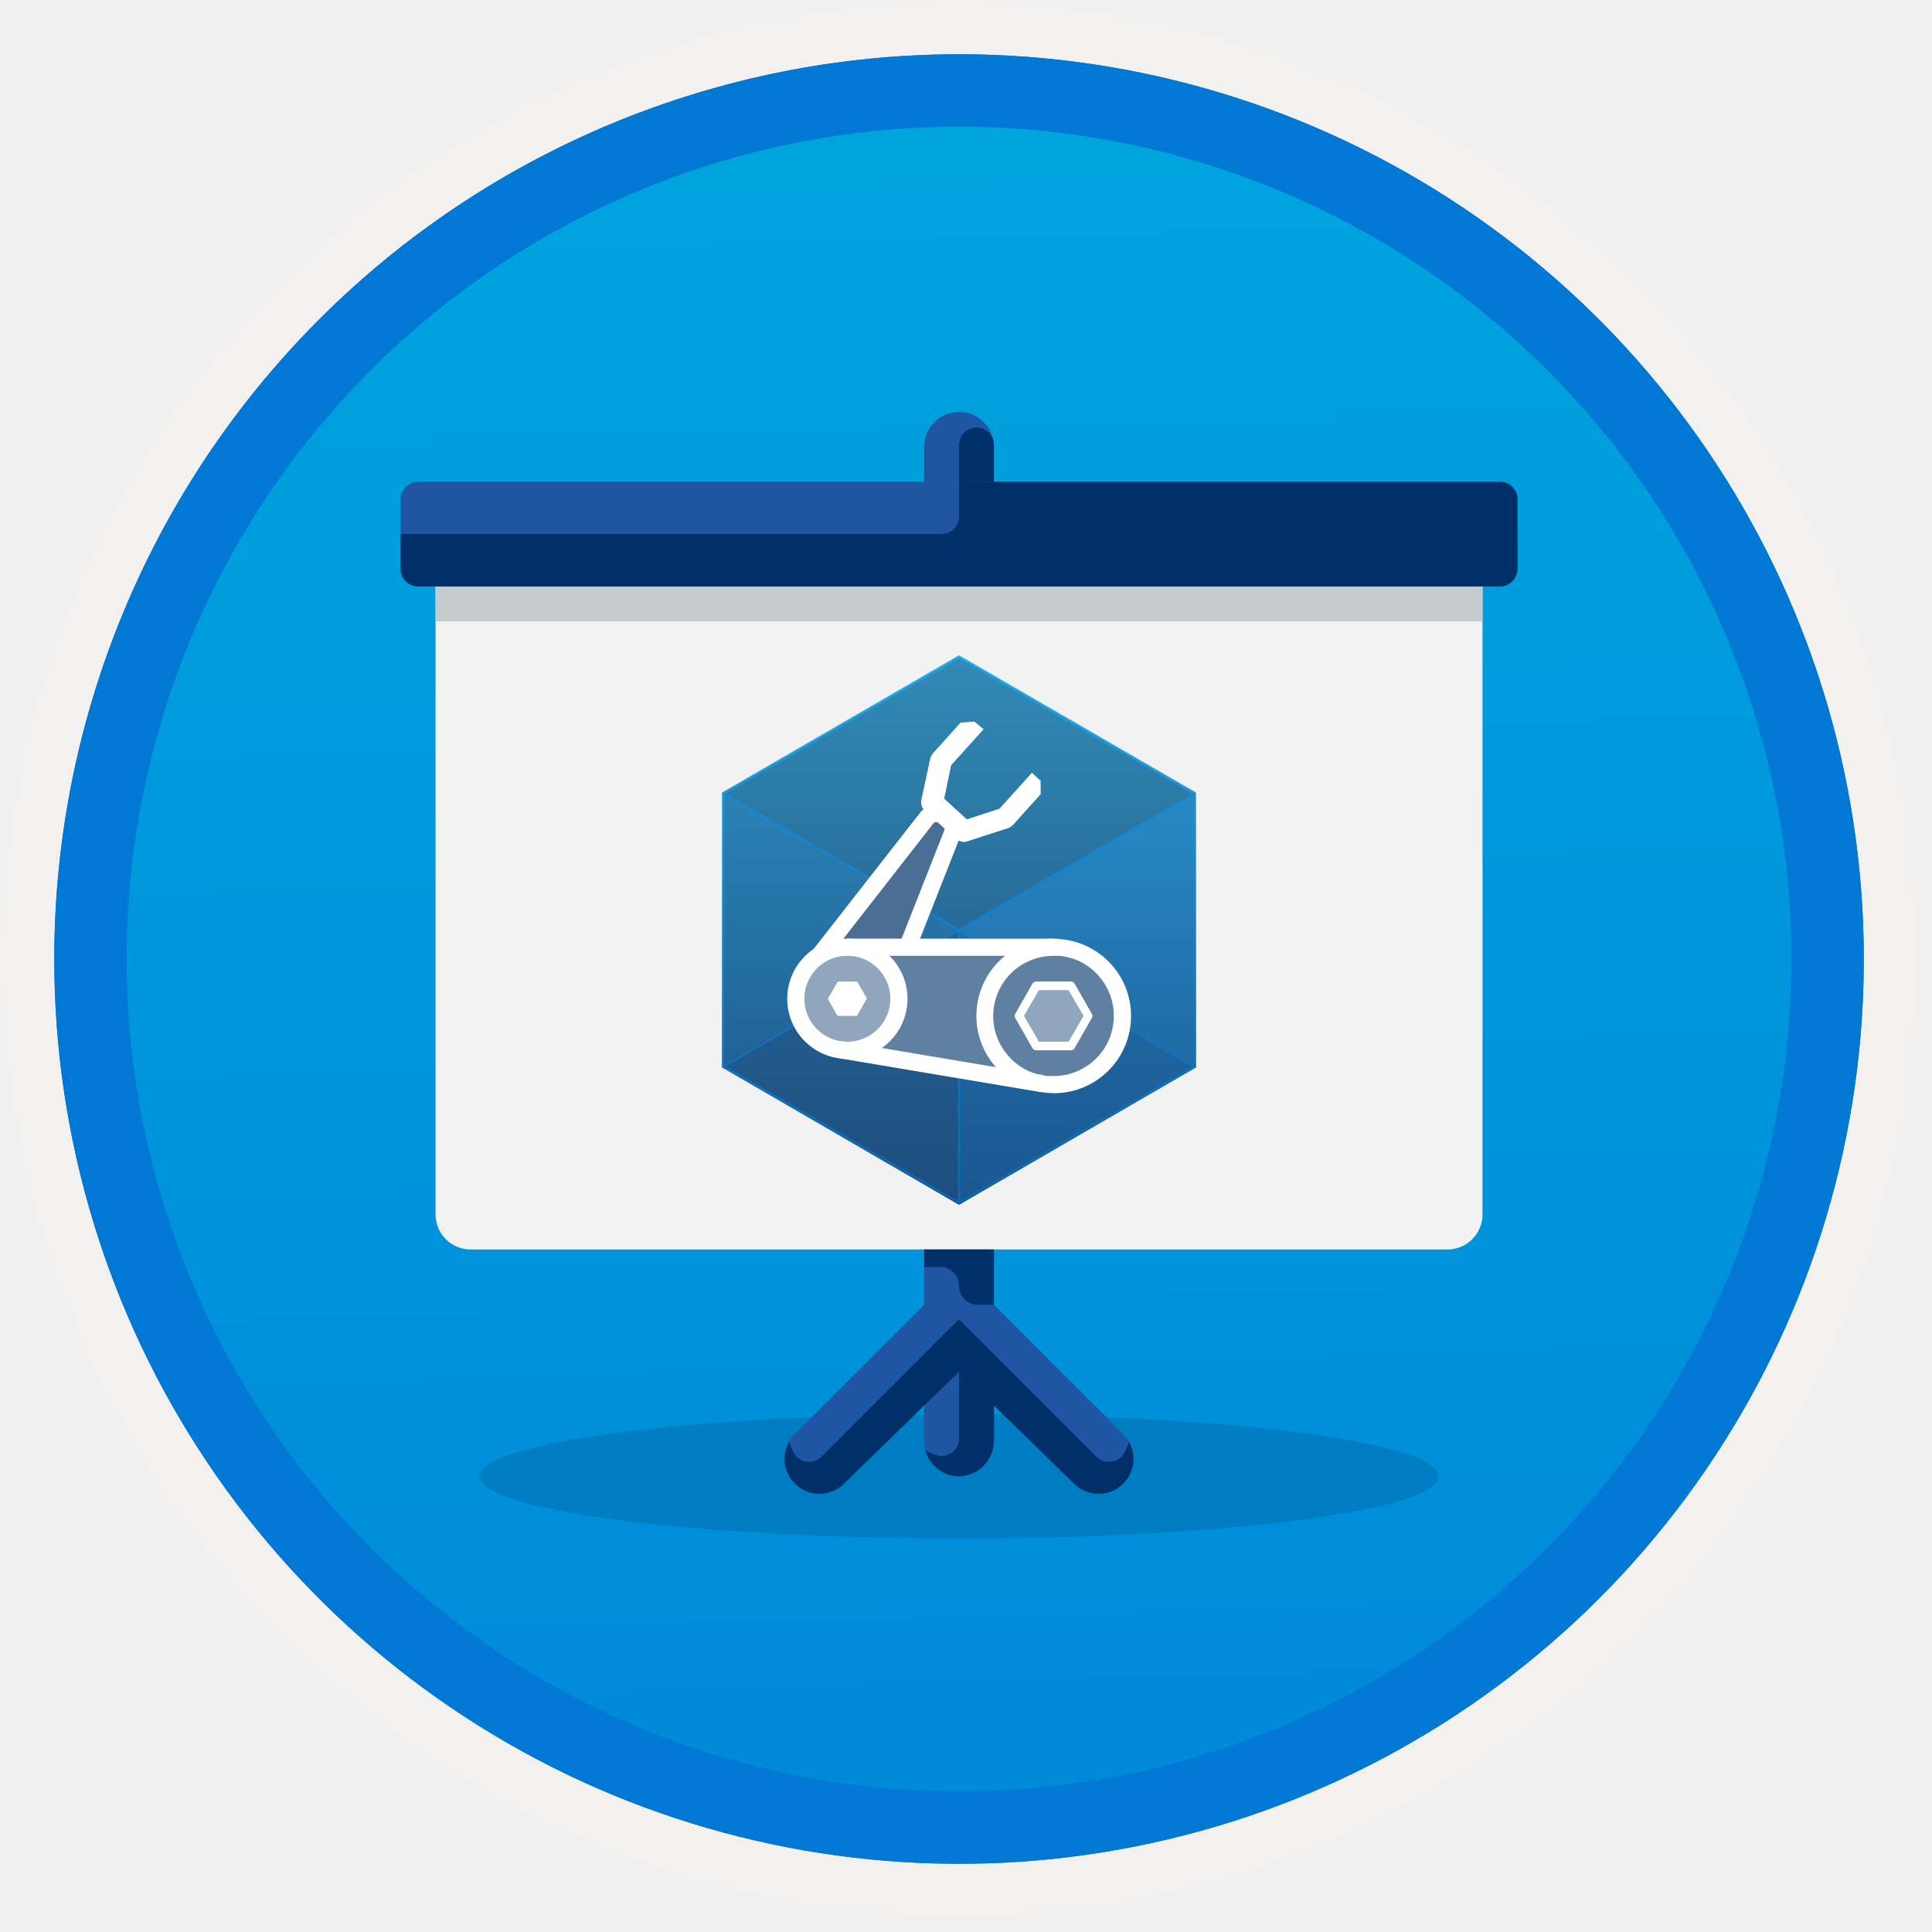
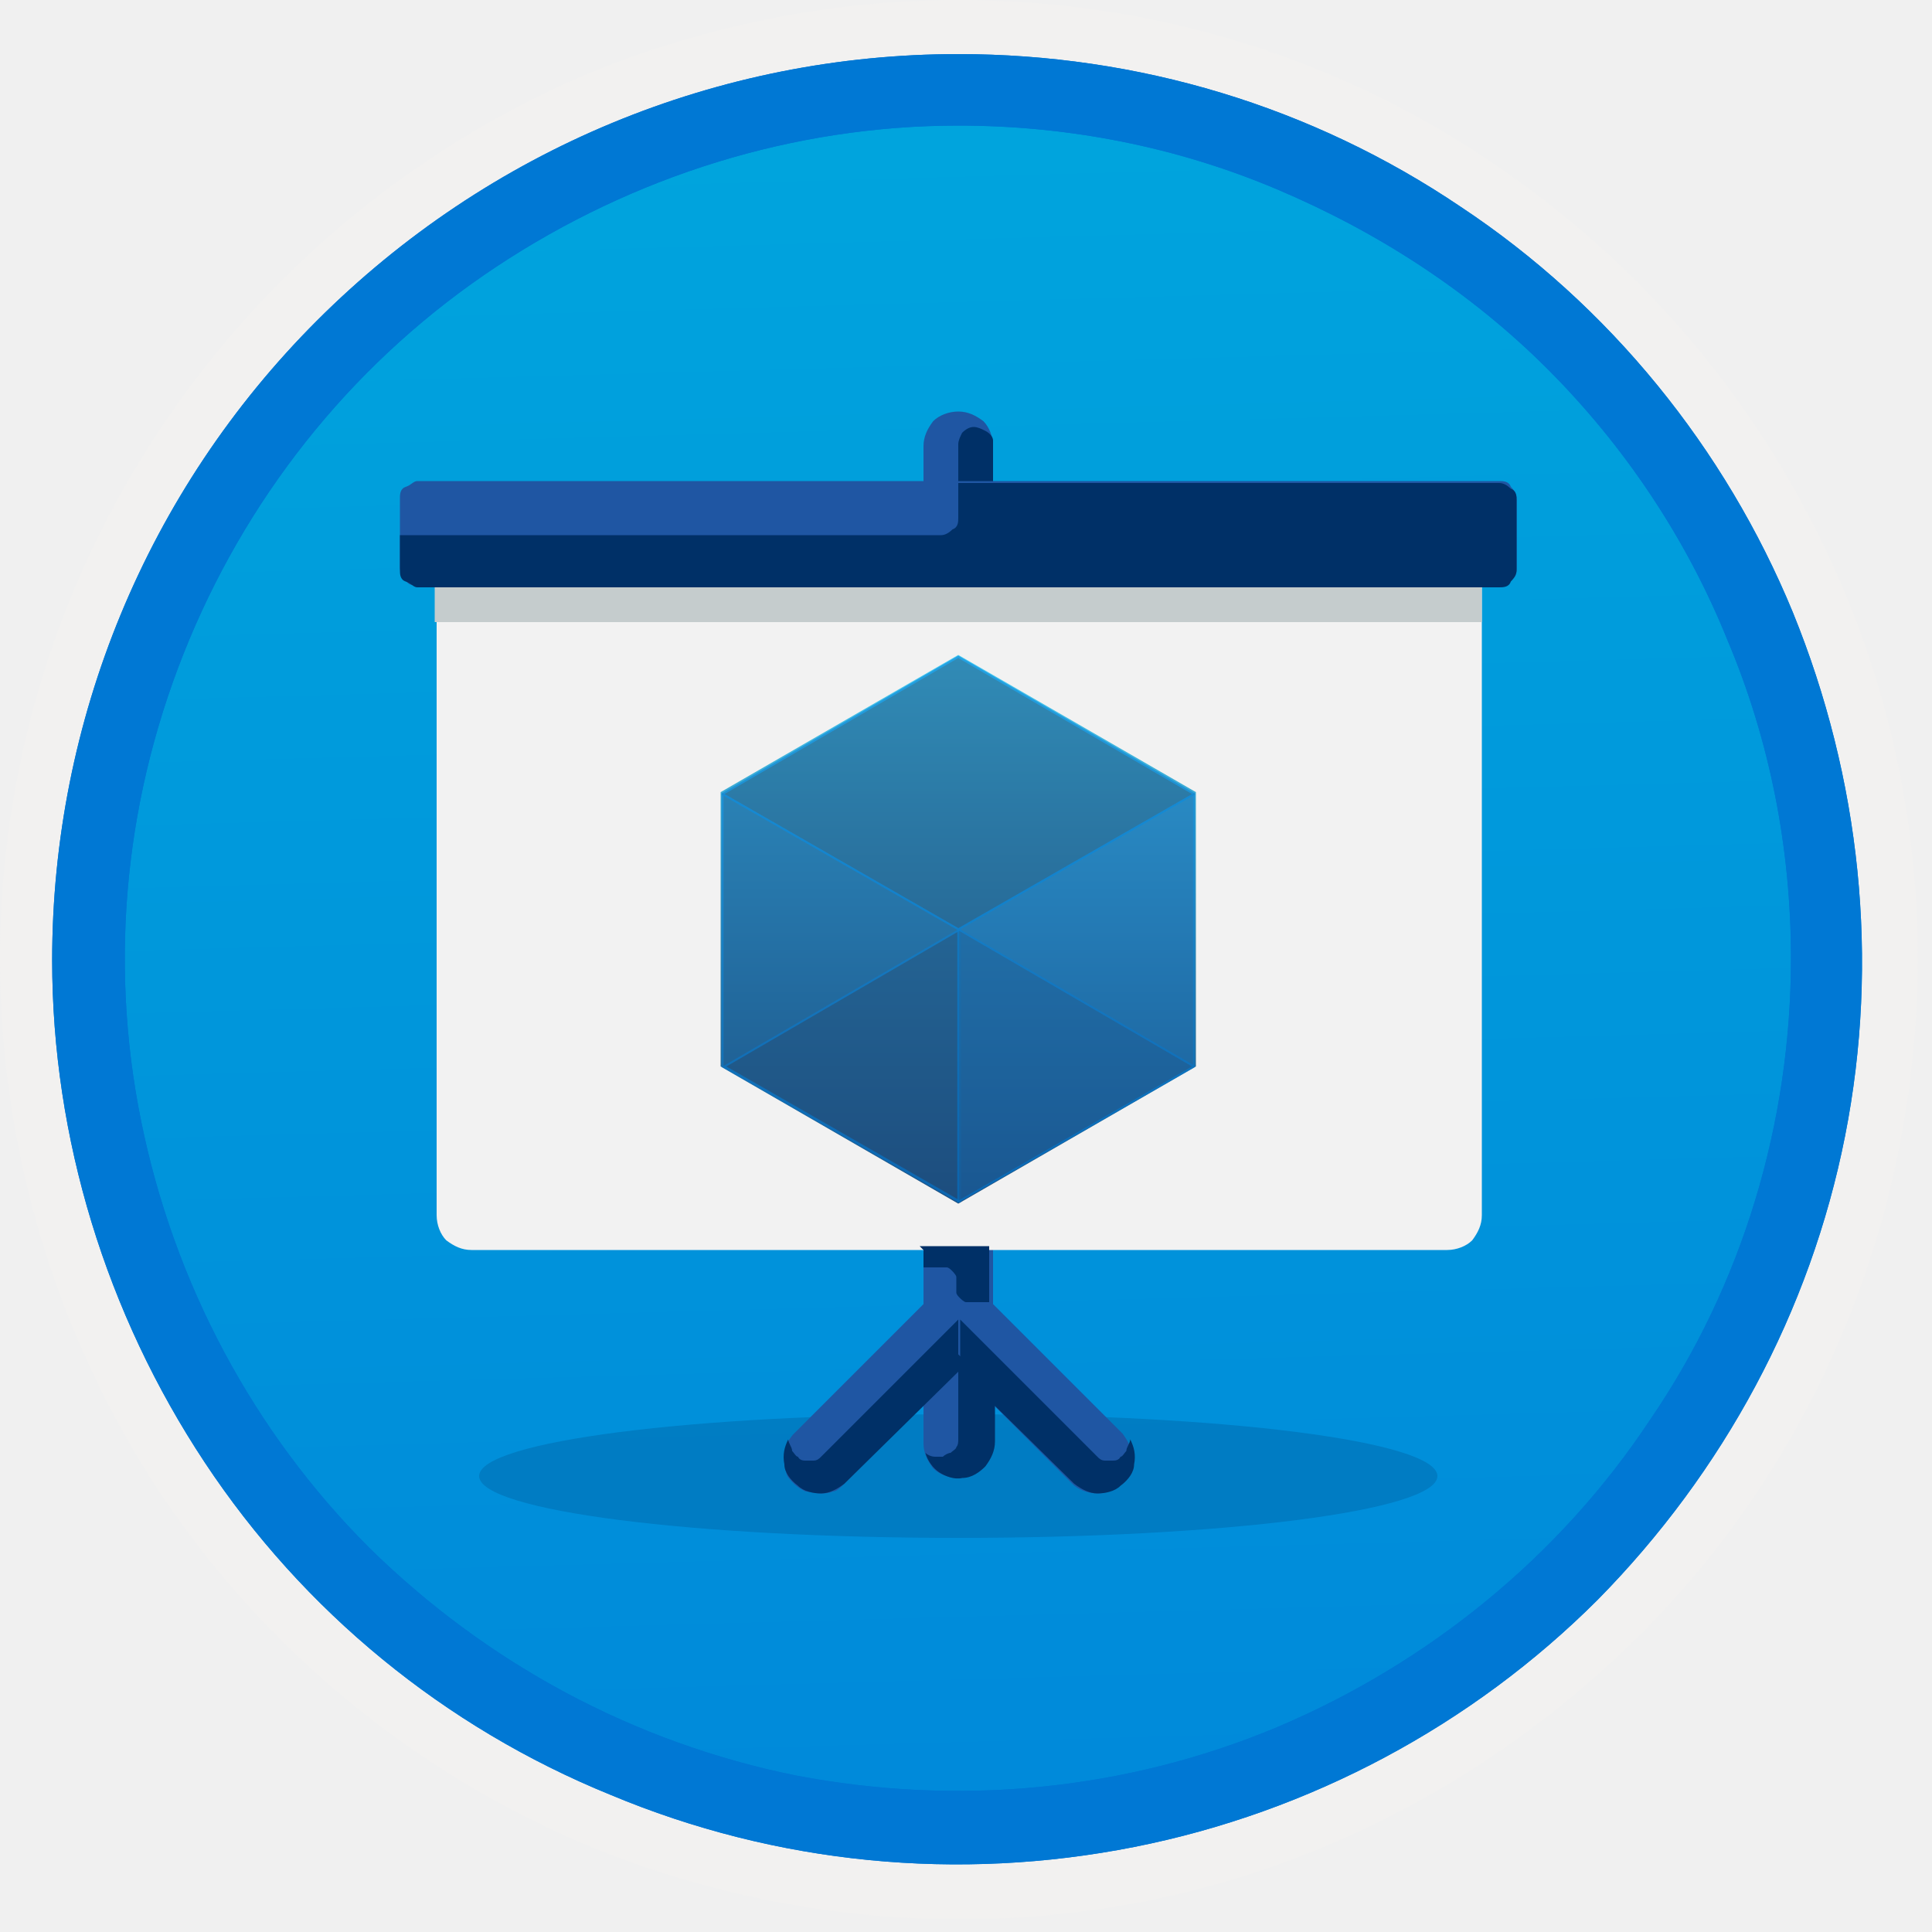
- <svg xmlns="http://www.w3.org/2000/svg" width="100" height="100" viewBox="0 0 100 100" fill="none">
-   <g clip-path="url(#clip0)">
-     <path d="M49.64 96.448C40.382 96.448 31.332 93.703 23.634 88.559C15.936 83.416 9.936 76.105 6.393 67.552C2.85 58.998 1.923 49.586 3.73 40.506C5.536 31.426 9.994 23.085 16.54 16.538C23.087 9.992 31.428 5.534 40.508 3.728C49.588 1.921 59 2.848 67.553 6.391C76.107 9.934 83.418 15.934 88.561 23.632C93.705 31.33 96.45 40.38 96.45 49.638C96.451 55.785 95.24 61.873 92.888 67.552C90.535 73.231 87.088 78.392 82.741 82.739C78.394 87.086 73.234 90.534 67.554 92.886C61.875 95.238 55.787 96.449 49.64 96.448V96.448Z" fill="url(#paint0_linear)" />
-     <path fill-rule="evenodd" clip-rule="evenodd" d="M95.54 49.64C95.54 58.718 92.848 67.593 87.805 75.141C82.761 82.689 75.592 88.572 67.205 92.046C58.818 95.52 49.589 96.429 40.685 94.658C31.782 92.887 23.603 88.515 17.184 82.096C10.765 75.677 6.393 67.498 4.622 58.595C2.851 49.691 3.76 40.462 7.234 32.075C10.708 23.688 16.591 16.519 24.139 11.476C31.688 6.432 40.562 3.74 49.64 3.74C55.668 3.74 61.636 4.927 67.205 7.234C72.774 9.541 77.834 12.921 82.096 17.184C86.359 21.446 89.739 26.506 92.046 32.075C94.353 37.644 95.54 43.612 95.54 49.64V49.64ZM49.64 3.62732e-07C59.458 3.62732e-07 69.055 2.911 77.219 8.366C85.382 13.82 91.744 21.573 95.501 30.644C99.258 39.714 100.242 49.695 98.326 59.324C96.411 68.954 91.683 77.799 84.741 84.741C77.799 91.683 68.954 96.411 59.324 98.326C49.695 100.242 39.714 99.258 30.644 95.501C21.573 91.744 13.82 85.382 8.366 77.219C2.911 69.055 3.62732e-07 59.458 3.62732e-07 49.64C-0.001 43.121 1.283 36.666 3.777 30.643C6.271 24.62 9.928 19.147 14.537 14.537C19.147 9.928 24.62 6.271 30.643 3.777C36.666 1.283 43.121 -0.001 49.64 3.62732e-07V3.62732e-07Z" fill="#F2F1F0" />
-     <path fill-rule="evenodd" clip-rule="evenodd" d="M92.73 49.639C92.73 58.161 90.202 66.492 85.468 73.578C80.733 80.664 74.003 86.187 66.129 89.449C58.256 92.71 49.592 93.563 41.233 91.901C32.874 90.238 25.197 86.134 19.17 80.108C13.144 74.082 9.04 66.404 7.378 58.045C5.715 49.686 6.568 41.023 9.83 33.149C13.091 25.275 18.614 18.545 25.7 13.811C32.786 9.076 41.117 6.549 49.64 6.549C55.298 6.548 60.902 7.663 66.13 9.828C71.358 11.993 76.108 15.167 80.11 19.169C84.111 23.17 87.285 27.92 89.45 33.148C91.616 38.377 92.73 43.98 92.73 49.639V49.639ZM49.64 2.809C58.902 2.809 67.956 5.555 75.657 10.701C83.358 15.847 89.36 23.16 92.905 31.718C96.449 40.275 97.377 49.691 95.57 58.775C93.763 67.859 89.303 76.203 82.753 82.752C76.204 89.302 67.86 93.762 58.776 95.569C49.692 97.376 40.276 96.448 31.718 92.904C23.162 89.359 15.848 83.357 10.702 75.656C5.556 67.955 2.81 58.901 2.81 49.639C2.811 37.219 7.745 25.308 16.527 16.526C25.309 7.744 37.22 2.81 49.64 2.809V2.809Z" fill="#0078D4" />
-     <path fill-rule="evenodd" clip-rule="evenodd" d="M92.73 49.639C92.73 58.161 90.202 66.492 85.468 73.578C80.733 80.664 74.003 86.187 66.129 89.449C58.256 92.71 49.592 93.563 41.233 91.901C32.874 90.238 25.197 86.134 19.17 80.108C13.144 74.082 9.04 66.404 7.377 58.045C5.715 49.686 6.568 41.022 9.83 33.149C13.091 25.275 18.614 18.545 25.7 13.811C32.786 9.076 41.117 6.549 49.639 6.549C55.298 6.548 60.902 7.663 66.13 9.828C71.358 11.993 76.108 15.167 80.109 19.169C84.111 23.17 87.285 27.92 89.45 33.148C91.615 38.376 92.73 43.98 92.73 49.639V49.639ZM49.639 2.809C58.902 2.809 67.956 5.555 75.657 10.701C83.358 15.847 89.36 23.16 92.905 31.718C96.449 40.275 97.377 49.691 95.57 58.775C93.763 67.859 89.303 76.203 82.753 82.752C76.204 89.302 67.86 93.762 58.776 95.569C49.691 97.376 40.276 96.448 31.718 92.904C23.161 89.359 15.848 83.357 10.702 75.656C5.556 67.955 2.809 58.901 2.809 49.639C2.811 37.219 7.745 25.308 16.527 16.526C25.309 7.744 37.22 2.81 49.639 2.809V2.809Z" fill="#0078D4" />
-     <path opacity="0.2" d="M49.64 79.625C63.343 79.625 74.452 78.186 74.452 76.412C74.452 74.638 63.343 73.199 49.64 73.199C35.936 73.199 24.827 74.638 24.827 76.412C24.827 78.186 35.936 79.625 49.64 79.625Z" fill="#003067" />
-     <path fill-rule="evenodd" clip-rule="evenodd" d="M58.142 74.234L51.446 67.538V64.673C51.445 64.195 51.254 63.736 50.916 63.399C50.577 63.061 50.118 62.871 49.64 62.871C49.161 62.871 48.703 63.061 48.364 63.399C48.026 63.736 47.835 64.195 47.834 64.673V67.538L41.137 74.234C40.97 74.402 40.837 74.601 40.746 74.82C40.655 75.039 40.608 75.274 40.608 75.511C40.608 75.748 40.655 75.983 40.746 76.202C40.837 76.421 40.97 76.621 41.137 76.788C41.305 76.956 41.504 77.089 41.723 77.18C41.943 77.27 42.177 77.317 42.414 77.317C42.652 77.317 42.886 77.27 43.106 77.18C43.325 77.089 43.524 76.956 43.692 76.788L47.834 72.646V74.608C47.835 75.086 48.026 75.545 48.364 75.883C48.703 76.22 49.161 76.41 49.64 76.41C50.118 76.41 50.577 76.22 50.916 75.883C51.254 75.545 51.445 75.086 51.446 74.608V72.646L55.588 76.788C55.927 77.127 56.386 77.317 56.865 77.317C57.344 77.317 57.804 77.127 58.142 76.788C58.481 76.45 58.671 75.99 58.671 75.511C58.671 75.032 58.481 74.573 58.142 74.234V74.234Z" fill="#1F56A3" />
-     <path fill-rule="evenodd" clip-rule="evenodd" d="M76.735 30.352V62.866C76.734 63.344 76.543 63.803 76.204 64.141C75.866 64.48 75.407 64.671 74.929 64.672H24.351C23.873 64.671 23.414 64.48 23.076 64.141C22.737 63.803 22.546 63.344 22.545 62.866V30.352H76.735Z" fill="#F2F2F2" />
-     <path fill-rule="evenodd" clip-rule="evenodd" d="M49.64 26.739C49.161 26.739 48.702 26.548 48.363 26.21C48.024 25.871 47.834 25.412 47.834 24.933V23.126C47.835 22.648 48.026 22.19 48.364 21.852C48.703 21.514 49.162 21.324 49.64 21.324C50.118 21.324 50.577 21.514 50.916 21.852C51.255 22.19 51.445 22.648 51.446 23.126V24.933C51.446 25.412 51.256 25.871 50.917 26.21C50.578 26.548 50.119 26.739 49.64 26.739V26.739Z" fill="#1F56A3" />
-     <path fill-rule="evenodd" clip-rule="evenodd" d="M78.541 29.449C78.541 29.689 78.445 29.918 78.276 30.087C78.107 30.256 77.878 30.352 77.638 30.353H21.642C21.403 30.352 21.173 30.256 21.004 30.087C20.835 29.918 20.739 29.689 20.739 29.449V25.837C20.739 25.597 20.835 25.368 21.004 25.199C21.173 25.03 21.403 24.934 21.642 24.934H77.638C77.878 24.934 78.107 25.03 78.276 25.199C78.445 25.368 78.541 25.597 78.541 25.837V29.449Z" fill="#1F56A3" />
-     <path fill-rule="evenodd" clip-rule="evenodd" d="M22.545 32.158H76.735V30.352H22.545V32.158Z" fill="#C5CCCD" />
-     <path fill-rule="evenodd" clip-rule="evenodd" d="M42.52 75.405C42.419 75.506 42.295 75.582 42.159 75.626C42.023 75.67 41.879 75.682 41.737 75.66C41.596 75.637 41.462 75.582 41.346 75.498C41.23 75.415 41.136 75.305 41.071 75.177C40.98 74.998 40.907 74.811 40.853 74.617C40.635 74.996 40.563 75.441 40.649 75.87C40.735 76.298 40.974 76.681 41.321 76.946C41.668 77.212 42.1 77.342 42.536 77.313C42.972 77.284 43.383 77.097 43.691 76.788L49.64 70.995V68.285L42.52 75.405Z" fill="#003067" />
-     <path fill-rule="evenodd" clip-rule="evenodd" d="M56.76 75.405C56.861 75.506 56.985 75.582 57.121 75.626C57.257 75.67 57.401 75.682 57.542 75.659C57.684 75.637 57.818 75.582 57.934 75.498C58.05 75.415 58.144 75.305 58.209 75.177C58.3 74.998 58.373 74.811 58.427 74.617C58.645 74.996 58.717 75.441 58.631 75.87C58.545 76.298 58.306 76.681 57.959 76.946C57.611 77.212 57.18 77.342 56.744 77.313C56.308 77.284 55.897 77.097 55.588 76.788L49.64 70.995V68.285L56.76 75.405Z" fill="#003067" />
-     <path fill-rule="evenodd" clip-rule="evenodd" d="M49.64 70.09V74.459C49.639 74.605 49.603 74.748 49.536 74.876C49.468 75.005 49.371 75.116 49.252 75.199C49.133 75.282 48.995 75.336 48.851 75.355C48.707 75.374 48.56 75.359 48.424 75.31C48.244 75.249 48.07 75.171 47.904 75.079C48.014 75.488 48.265 75.846 48.613 76.088C48.961 76.331 49.383 76.443 49.805 76.405C50.265 76.346 50.688 76.119 50.991 75.767C51.295 75.415 51.457 74.963 51.447 74.499V70.09H49.64Z" fill="#003067" />
-     <path fill-rule="evenodd" clip-rule="evenodd" d="M47.834 64.672V65.575H48.659C48.788 65.575 48.916 65.6 49.035 65.65C49.154 65.699 49.262 65.771 49.353 65.862C49.444 65.953 49.516 66.061 49.566 66.18C49.615 66.299 49.64 66.427 49.64 66.556C49.64 66.685 49.665 66.812 49.715 66.931C49.764 67.05 49.836 67.158 49.927 67.249C50.018 67.341 50.127 67.413 50.246 67.462C50.365 67.511 50.492 67.537 50.621 67.537H51.446V64.672H47.834Z" fill="#003067" />
-     <path fill-rule="evenodd" clip-rule="evenodd" d="M21.642 30.353H77.638C77.878 30.352 78.107 30.256 78.276 30.087C78.445 29.918 78.541 29.689 78.541 29.449V25.837C78.541 25.597 78.445 25.368 78.276 25.199C78.107 25.03 77.878 24.934 77.638 24.934H49.64V26.74C49.64 26.979 49.545 27.209 49.376 27.378C49.206 27.548 48.976 27.643 48.737 27.643H20.739V29.449C20.739 29.689 20.835 29.918 21.004 30.087C21.173 30.256 21.403 30.352 21.642 30.353V30.353Z" fill="#003067" />
-     <path fill-rule="evenodd" clip-rule="evenodd" d="M49.64 23.039V24.933H51.446V23.126C51.446 23.025 51.438 22.923 51.421 22.823C51.369 22.608 51.24 22.42 51.058 22.294C50.876 22.168 50.654 22.113 50.435 22.139C50.215 22.166 50.013 22.272 49.866 22.438C49.72 22.604 49.639 22.818 49.64 23.039V23.039Z" fill="#003067" />
-     <path d="M49.639 33.906L37.367 41.02V55.25L49.639 62.364L61.912 55.25V41.02L49.639 33.906Z" fill="url(#paint1_linear)" />
-     <g opacity="0.7">
-       <path opacity="0.7" d="M61.823 41.086V55.204L49.639 62.252V48.134L61.823 41.086Z" fill="#156AB3" stroke="#0078D4" stroke-width="0.111" stroke-linejoin="round" />
-       <path opacity="0.7" d="M61.823 41.086L49.639 48.134L37.456 41.086L49.639 34.016L61.823 41.086Z" fill="#1D4A79" stroke="#0078D4" stroke-width="0.111" stroke-linejoin="round" />
-       <path opacity="0.7" d="M49.639 48.134V62.252L37.456 55.204V41.086L49.639 48.134Z" fill="#185A97" stroke="#0078D4" stroke-width="0.111" stroke-linejoin="round" />
-       <path opacity="0.7" d="M37.456 55.203L49.639 48.133V62.251L37.456 55.203Z" fill="#1D4A79" stroke="#0078D4" stroke-width="0.111" stroke-linejoin="round" />
-       <path opacity="0.7" d="M61.823 55.203L49.639 48.133V62.251L61.823 55.203Z" fill="#185A97" stroke="#0078D4" stroke-width="0.111" stroke-linejoin="round" />
+ <svg xmlns="http://www.w3.org/2000/svg" version="1.1" viewBox="0 0 100 100">
+   <defs>
+     <style>
+       .cls-1 {
+         fill: none;
+       }
+ 
+       .cls-2, .cls-3, .cls-4, .cls-5, .cls-6, .cls-7 {
+         fill-rule: evenodd;
+       }
+ 
+       .cls-2, .cls-8 {
+         fill: #003067;
+       }
+ 
+       .cls-3 {
+         fill: #c5cccd;
+       }
+ 
+       .cls-9 {
+         fill: url(#linear-gradient-2);
+       }
+ 
+       .cls-10 {
+         fill: #185a97;
+       }
+ 
+       .cls-10, .cls-11, .cls-12 {
+         stroke: #0078d4;
+         stroke-linejoin: round;
+         stroke-width: .1px;
+       }
+ 
+       .cls-10, .cls-11, .cls-12, .cls-8 {
+         isolation: isolate;
+       }
+ 
+       .cls-10, .cls-11, .cls-12, .cls-13 {
+         opacity: .7;
+       }
+ 
+       .cls-11 {
+         fill: #1d4a79;
+       }
+ 
+       .cls-14 {
+         fill: url(#linear-gradient);
+       }
+ 
+       .cls-12 {
+         fill: #156ab3;
+       }
+ 
+       .cls-4 {
+         fill: #1f56a3;
+       }
+ 
+       .cls-5 {
+         fill: #f2f2f2;
+       }
+ 
+       .cls-8 {
+         opacity: .2;
+       }
+ 
+       .cls-6 {
+         fill: #0078d4;
+       }
+ 
+       .cls-15 {
+         clip-path: url(#clippath);
+       }
+ 
+       .cls-7 {
+         fill: #f2f1f0;
+       }
+     </style>
+     <clipPath id="clippath">
+       <rect class="cls-1" y="0" width="99.3" height="99.3" />
+     </clipPath>
+     <linearGradient id="linear-gradient" x1="47.9" y1="115" x2="51.9" y2="-30.7" gradientTransform="translate(0 99.9) scale(1 -1)" gradientUnits="userSpaceOnUse">
+       <stop offset="0" stop-color="#00abde" />
+       <stop offset="1" stop-color="#007ed8" />
+     </linearGradient>
+     <linearGradient id="linear-gradient-2" x1="49.6" y1="37.5" x2="49.6" y2="66" gradientTransform="translate(0 99.9) scale(1 -1)" gradientUnits="userSpaceOnUse">
+       <stop offset="0" stop-color="#1d4a79" />
+       <stop offset="1" stop-color="#45caf2" />
+     </linearGradient>
+   </defs>
+   <g>
+     <g id="Layer_1">
+       <g class="cls-15">
+         <g>
+           <path class="cls-14" d="M49.6,96.4c-9.3,0-18.3-2.7-26-7.9-7.7-5.1-13.7-12.5-17.2-21-3.5-8.6-4.5-18-2.7-27,1.8-9.1,6.3-17.4,12.8-24,6.5-6.5,14.9-11,24-12.8,9.1-1.8,18.5-.9,27,2.7,8.6,3.5,15.9,9.5,21,17.2,5.1,7.7,7.9,16.7,7.9,26,0,6.1-1.2,12.2-3.6,17.9-2.4,5.7-5.8,10.8-10.1,15.2s-9.5,7.8-15.2,10.1c-5.7,2.4-11.8,3.6-17.9,3.6h0Z" />
+           <path class="cls-7" d="M95.5,49.6c0,9.1-2.7,18-7.7,25.5-5,7.5-12.2,13.4-20.6,16.9-8.4,3.5-17.6,4.4-26.5,2.6-8.9-1.8-17.1-6.1-23.5-12.6-6.4-6.4-10.8-14.6-12.6-23.5-1.8-8.9-.9-18.1,2.6-26.5,3.5-8.4,9.4-15.6,16.9-20.6,7.5-5,16.4-7.7,25.5-7.7,6,0,12,1.2,17.6,3.5,5.6,2.3,10.6,5.7,14.9,9.9,4.3,4.3,7.6,9.3,9.9,14.9,2.3,5.6,3.5,11.5,3.5,17.6h0ZM49.6,0C59.5,0,69.1,2.9,77.2,8.4c8.2,5.5,14.5,13.2,18.3,22.3,3.8,9.1,4.7,19.1,2.8,28.7-1.9,9.6-6.6,18.5-13.6,25.4s-15.8,11.7-25.4,13.6c-9.6,1.9-19.6.9-28.7-2.8-9.1-3.8-16.8-10.1-22.3-18.3C2.9,69.1,0,59.5,0,49.6c0-6.5,1.3-13,3.8-19,2.5-6,6.2-11.5,10.8-16.1,4.6-4.6,10.1-8.3,16.1-10.8C36.7,1.3,43.1,0,49.6,0h0Z" />
+           <path class="cls-6" d="M92.7,49.6c0,8.5-2.5,16.9-7.3,23.9-4.7,7.1-11.5,12.6-19.3,15.9-7.9,3.3-16.5,4.1-24.9,2.5-8.4-1.7-16-5.8-22.1-11.8-6-6-10.1-13.7-11.8-22.1-1.7-8.4-.8-17,2.5-24.9,3.3-7.9,8.8-14.6,15.9-19.3,7.1-4.7,15.4-7.3,23.9-7.3,5.7,0,11.3,1.1,16.5,3.3,5.2,2.2,10,5.3,14,9.3,4,4,7.2,8.8,9.3,14,2.2,5.2,3.3,10.8,3.3,16.5h0ZM49.6,2.8c9.3,0,18.3,2.7,26,7.9,7.7,5.1,13.7,12.5,17.2,21,3.5,8.6,4.5,18,2.7,27.1-1.8,9.1-6.3,17.4-12.8,24-6.5,6.5-14.9,11-24,12.8-9.1,1.8-18.5.9-27.1-2.7-8.6-3.5-15.9-9.5-21-17.2-5.1-7.7-7.9-16.8-7.9-26,0-12.4,4.9-24.3,13.7-33.1C25.3,7.7,37.2,2.8,49.6,2.8h0Z" />
+           <path class="cls-6" d="M92.7,49.6c0,8.5-2.5,16.9-7.3,23.9-4.7,7.1-11.5,12.6-19.3,15.9-7.9,3.3-16.5,4.1-24.9,2.5-8.4-1.7-16-5.8-22.1-11.8-6-6-10.1-13.7-11.8-22.1-1.7-8.4-.8-17,2.5-24.9,3.3-7.9,8.8-14.6,15.9-19.3,7.1-4.7,15.4-7.3,23.9-7.3,5.7,0,11.3,1.1,16.5,3.3,5.2,2.2,10,5.3,14,9.3,4,4,7.2,8.8,9.3,14,2.2,5.2,3.3,10.8,3.3,16.5h0ZM49.6,2.8c9.3,0,18.3,2.7,26,7.9,7.7,5.1,13.7,12.5,17.2,21,3.5,8.6,4.5,18,2.7,27.1-1.8,9.1-6.3,17.4-12.8,24-6.5,6.5-14.9,11-24,12.8-9.1,1.8-18.5.9-27.1-2.7-8.6-3.5-15.9-9.5-21-17.2-5.1-7.7-7.9-16.8-7.9-26,0-12.4,4.9-24.3,13.7-33.1C25.3,7.7,37.2,2.8,49.6,2.8h0Z" />
+           <path class="cls-8" d="M49.6,79.6c13.7,0,24.8-1.4,24.8-3.2s-11.1-3.2-24.8-3.2-24.8,1.4-24.8,3.2,11.1,3.2,24.8,3.2Z" />
+           <path class="cls-4" d="M58.1,74.2l-6.7-6.7v-2.9c0-.5-.2-.9-.5-1.3-.3-.3-.8-.5-1.3-.5s-.9.2-1.3.5c-.3.3-.5.8-.5,1.3v2.9l-6.7,6.7c-.2.2-.3.4-.4.6,0,.2-.1.5-.1.7s0,.5.1.7c0,.2.2.4.4.6.2.2.4.3.6.4.2,0,.5.1.7.1s.5,0,.7-.1c.2,0,.4-.2.6-.4l4.1-4.1v2c0,.5.2.9.5,1.3.3.3.8.5,1.3.5s.9-.2,1.3-.5c.3-.3.5-.8.5-1.3v-2l4.1,4.1c.3.3.8.5,1.3.5s.9-.2,1.3-.5.5-.8.5-1.3-.2-.9-.5-1.3h0Z" />
+           <path class="cls-5" d="M76.7,30.4v32.5c0,.5-.2.9-.5,1.3-.3.3-.8.5-1.3.5H24.4c-.5,0-.9-.2-1.3-.5-.3-.3-.5-.8-.5-1.3V30.4h54.2Z" />
+           <path class="cls-4" d="M49.6,26.7c-.5,0-.9-.2-1.3-.5-.3-.3-.5-.8-.5-1.3v-1.8c0-.5.2-.9.5-1.3.3-.3.8-.5,1.3-.5s.9.2,1.3.5c.3.3.5.8.5,1.3v1.8c0,.5-.2.9-.5,1.3-.3.3-.8.5-1.3.5h0Z" />
+           <path class="cls-4" d="M78.5,29.4c0,.2,0,.5-.3.6-.2.2-.4.3-.6.3H21.6c-.2,0-.5,0-.6-.3s-.3-.4-.3-.6v-3.6c0-.2,0-.5.3-.6s.4-.3.6-.3h56c.2,0,.5,0,.6.3.2.2.3.4.3.6v3.6Z" />
+           <path class="cls-3" d="M22.5,32.2h54.2v-1.8H22.5v1.8Z" />
+           <path class="cls-2" d="M42.5,75.4c-.1.1-.2.2-.4.2-.1,0-.3,0-.4,0-.1,0-.3,0-.4-.2-.1,0-.2-.2-.3-.3,0-.2-.2-.4-.2-.6-.2.4-.3.8-.2,1.3,0,.4.3.8.7,1.1.3.3.8.4,1.2.4.4,0,.8-.2,1.2-.5l5.9-5.8v-2.7l-7.1,7.1Z" />
+           <path class="cls-2" d="M56.8,75.4c.1.1.2.2.4.2.1,0,.3,0,.4,0s.3,0,.4-.2c.1,0,.2-.2.3-.3,0-.2.2-.4.2-.6.2.4.3.8.2,1.3,0,.4-.3.8-.7,1.1-.3.3-.8.4-1.2.4-.4,0-.8-.2-1.2-.5l-5.9-5.8v-2.7l7.1,7.1Z" />
+           <path class="cls-2" d="M49.6,70.1v4.4c0,.1,0,.3-.1.4,0,.1-.2.2-.3.3-.1,0-.3.1-.4.2-.1,0-.3,0-.4,0-.2,0-.4-.1-.5-.2.1.4.4.8.7,1s.8.4,1.2.3c.5,0,.9-.3,1.2-.6.3-.4.5-.8.5-1.3v-4.4h-1.8Z" />
+           <path class="cls-2" d="M47.8,64.7v.9h.8c.1,0,.3,0,.4,0,.1,0,.2.1.3.2,0,0,.2.2.2.3,0,.1,0,.2,0,.4s0,.3,0,.4c0,.1.1.2.2.3,0,0,.2.2.3.2.1,0,.2,0,.4,0h.8v-2.9h-3.6Z" />
+           <path class="cls-2" d="M21.6,30.4h56c.2,0,.5,0,.6-.3.2-.2.3-.4.3-.6v-3.6c0-.2,0-.5-.3-.6-.2-.2-.4-.3-.6-.3h-28v1.8c0,.2,0,.5-.3.6-.2.2-.4.3-.6.3h-28v1.8c0,.2,0,.5.3.6s.4.3.6.3h0Z" />
+           <path class="cls-2" d="M49.6,23v1.9h1.8v-1.8c0-.1,0-.2,0-.3,0-.2-.2-.4-.4-.5-.2-.1-.4-.2-.6-.2s-.4.1-.6.3c-.1.2-.2.4-.2.6h0Z" />
+           <path class="cls-9" d="M49.6,33.9l-12.3,7.1v14.2l12.3,7.1,12.3-7.1v-14.2l-12.3-7.1Z" />
+           <g class="cls-13">
+             <path class="cls-12" d="M61.8,41.1v14.1l-12.2,7v-14.1l12.2-7Z" />
+             <path class="cls-11" d="M61.8,41.1l-12.2,7-12.2-7,12.2-7.1,12.2,7.1Z" />
+             <path class="cls-10" d="M49.6,48.1v14.1l-12.2-7v-14.1l12.2,7Z" />
+             <path class="cls-11" d="M37.5,55.2l12.2-7.1v14.1l-12.2-7Z" />
+             <path class="cls-10" d="M61.8,55.2l-12.2-7.1v14.1l12.2-7Z" />
+           </g>
+         </g>
+       </g>
    </g>
-     <path d="M54.864 48.602C54.754 48.584 54.642 48.576 54.531 48.58H47.616L49.639 43.489C49.712 43.51 49.786 43.525 49.862 43.533C49.907 43.536 49.953 43.529 49.995 43.511L52.13 42.822C52.206 42.793 52.274 42.748 52.33 42.688L53.73 41.132L53.686 40.509L53.352 40.22L51.729 42.021L49.951 42.599L48.661 41.443L49.039 39.62L50.662 37.819L50.329 37.508L49.706 37.552L48.306 39.109C48.26 39.17 48.223 39.237 48.194 39.309L47.727 41.487C47.715 41.563 47.721 41.641 47.744 41.715C47.767 41.788 47.807 41.855 47.861 41.91C47.861 41.91 47.639 41.977 47.594 42.043L42.102 49.136C41.724 49.394 41.407 49.733 41.176 50.13C40.945 50.526 40.806 50.969 40.769 51.426C40.704 52.224 40.95 53.016 41.456 53.638C41.961 54.259 42.686 54.661 43.481 54.761V54.761L53.931 56.517V56.495C54.042 56.517 54.131 56.539 54.242 56.562C54.353 56.562 54.464 56.584 54.575 56.584C55.578 56.584 56.544 56.206 57.281 55.526C58.019 54.847 58.473 53.915 58.555 52.915C58.63 51.856 58.285 50.809 57.595 50.002C56.904 49.194 55.923 48.691 54.864 48.602Z" fill="#1D4A79" />
-     <path opacity="0.3" d="M43.859 54.537C43.859 54.537 41.169 53.781 41.169 51.38C41.169 49.334 43.948 48.867 43.948 48.867L54.731 49.023C54.731 49.023 58.177 49.423 58.177 52.58C58.177 55.693 54.731 56.115 54.731 56.115L43.859 54.537Z" fill="white" />
-     <path opacity="0.3" d="M43.859 54.359C45.332 54.359 46.527 53.165 46.527 51.691C46.527 50.218 45.332 49.023 43.859 49.023C42.385 49.023 41.191 50.218 41.191 51.691C41.191 53.165 42.385 54.359 43.859 54.359Z" fill="white" />
-     <path opacity="0.2" d="M48.483 41.664L49.728 42.465L47.105 49.112L42.947 49.023L48.483 41.664Z" fill="white" />
-     <path opacity="0.3" d="M53.641 54.362H55.42C55.46 54.362 55.5 54.352 55.535 54.333C55.57 54.313 55.599 54.285 55.62 54.251L56.51 52.694C56.531 52.661 56.543 52.623 56.543 52.583C56.543 52.544 56.531 52.505 56.51 52.472L55.62 50.916C55.599 50.882 55.57 50.853 55.535 50.834C55.5 50.815 55.46 50.804 55.42 50.805H53.641C53.601 50.804 53.562 50.815 53.527 50.834C53.492 50.853 53.462 50.882 53.441 50.916L52.552 52.472C52.53 52.505 52.519 52.544 52.519 52.583C52.519 52.623 52.53 52.661 52.552 52.694L53.441 54.251C53.462 54.285 53.492 54.313 53.527 54.333C53.562 54.352 53.601 54.362 53.641 54.362V54.362Z" fill="white" />
-     <path d="M43.859 54.363C45.332 54.363 46.527 53.169 46.527 51.695C46.527 50.222 45.332 49.027 43.859 49.027C42.385 49.027 41.191 50.222 41.191 51.695C41.191 53.169 42.385 54.363 43.859 54.363Z" stroke="white" stroke-width="0.889" stroke-linejoin="round" />
-     <path d="M43.414 52.583H44.303C44.348 52.583 44.37 52.561 44.392 52.517L44.837 51.739C44.848 51.722 44.854 51.703 44.854 51.683C44.854 51.663 44.848 51.644 44.837 51.627L44.392 50.849C44.392 50.827 44.348 50.805 44.303 50.805H43.414C43.37 50.805 43.347 50.827 43.325 50.871L42.881 51.65C42.87 51.666 42.864 51.685 42.864 51.705C42.864 51.725 42.87 51.744 42.881 51.761L43.325 52.539C43.325 52.561 43.37 52.583 43.414 52.583Z" fill="white" />
-     <path d="M54.531 48.583V49.472H54.797C55.205 49.502 55.602 49.614 55.965 49.802C56.328 49.989 56.649 50.247 56.91 50.562C57.296 51.015 57.544 51.57 57.624 52.16C57.705 52.75 57.615 53.351 57.365 53.891C57.114 54.432 56.714 54.889 56.212 55.209C55.71 55.529 55.126 55.699 54.531 55.697H54.264C53.857 55.667 53.46 55.555 53.097 55.368C52.734 55.181 52.412 54.922 52.152 54.608C51.766 54.155 51.518 53.6 51.437 53.01C51.356 52.42 51.447 51.819 51.697 51.279C51.947 50.738 52.347 50.281 52.849 49.961C53.352 49.64 53.935 49.471 54.531 49.472V48.583L54.531 48.583ZM54.531 48.583C53.498 48.584 52.506 48.984 51.762 49.7C51.019 50.416 50.581 51.392 50.541 52.424C50.5 53.456 50.861 54.463 51.547 55.235C52.232 56.007 53.19 56.483 54.219 56.565C54.331 56.565 54.442 56.587 54.553 56.587C55.586 56.586 56.578 56.185 57.321 55.469C58.065 54.753 58.503 53.777 58.543 52.746C58.584 51.714 58.223 50.707 57.537 49.935C56.851 49.163 55.894 48.687 54.864 48.605C54.754 48.587 54.642 48.579 54.531 48.583V48.583Z" fill="white" />
-     <path d="M55.309 51.249L56.087 52.583L55.309 53.917H53.775L52.997 52.583L53.775 51.249H55.309ZM55.42 50.805H53.641C53.601 50.804 53.562 50.815 53.527 50.834C53.492 50.853 53.462 50.882 53.441 50.916L52.552 52.472C52.53 52.505 52.519 52.544 52.519 52.583C52.519 52.623 52.53 52.661 52.552 52.694L53.441 54.251C53.462 54.285 53.492 54.313 53.527 54.333C53.562 54.352 53.601 54.362 53.641 54.362H55.42C55.46 54.362 55.5 54.352 55.535 54.333C55.57 54.313 55.599 54.285 55.62 54.251L56.51 52.694C56.531 52.661 56.543 52.623 56.543 52.583C56.543 52.544 56.531 52.505 56.51 52.472L55.62 50.916C55.599 50.882 55.57 50.853 55.535 50.834C55.5 50.815 55.46 50.804 55.42 50.805H55.42Z" fill="white" />
-     <path d="M43.525 54.34L53.975 56.096" stroke="white" stroke-width="0.889" stroke-miterlimit="10" />
-     <path d="M54.531 49.027H43.859" stroke="white" stroke-width="0.889" stroke-miterlimit="10" />
-     <path d="M42.436 49.425L47.972 42.332C48.078 42.203 48.232 42.121 48.398 42.105C48.565 42.088 48.731 42.138 48.861 42.243L49.128 42.488C49.222 42.568 49.288 42.676 49.316 42.796C49.344 42.916 49.333 43.042 49.284 43.155L46.971 49.025" stroke="white" stroke-width="0.889" stroke-linejoin="round" />
-     <path d="M53.753 40.466L53.419 40.155L51.796 41.956L50.017 42.534L48.75 41.378L49.128 39.555L50.751 37.754L50.395 37.465L49.773 37.509L48.372 39.066C48.327 39.127 48.289 39.195 48.261 39.266L47.794 41.445C47.782 41.52 47.787 41.598 47.81 41.672C47.834 41.745 47.874 41.812 47.928 41.867L49.595 43.357C49.676 43.425 49.778 43.465 49.884 43.468C49.93 43.471 49.975 43.464 50.017 43.446L52.152 42.756C52.228 42.728 52.296 42.682 52.352 42.623L53.752 41.067L53.753 40.466Z" fill="white" stroke="white" stroke-width="0.222" stroke-miterlimit="10" />
  </g>
-   <defs>
-     <linearGradient id="paint0_linear" x1="47.87" y1="-15.155" x2="51.852" y2="130.613" gradientUnits="userSpaceOnUse">
-       <stop stop-color="#00ABDE" />
-       <stop offset="1" stop-color="#007ED8" />
-     </linearGradient>
-     <linearGradient id="paint1_linear" x1="49.639" y1="62.364" x2="49.639" y2="33.906" gradientUnits="userSpaceOnUse">
-       <stop stop-color="#1D4A79" />
-       <stop offset="1" stop-color="#45CAF2" />
-     </linearGradient>
-     <clipPath id="clip0">
-       <rect width="99.28" height="99.28" fill="white" />
-     </clipPath>
-   </defs>
</svg>
